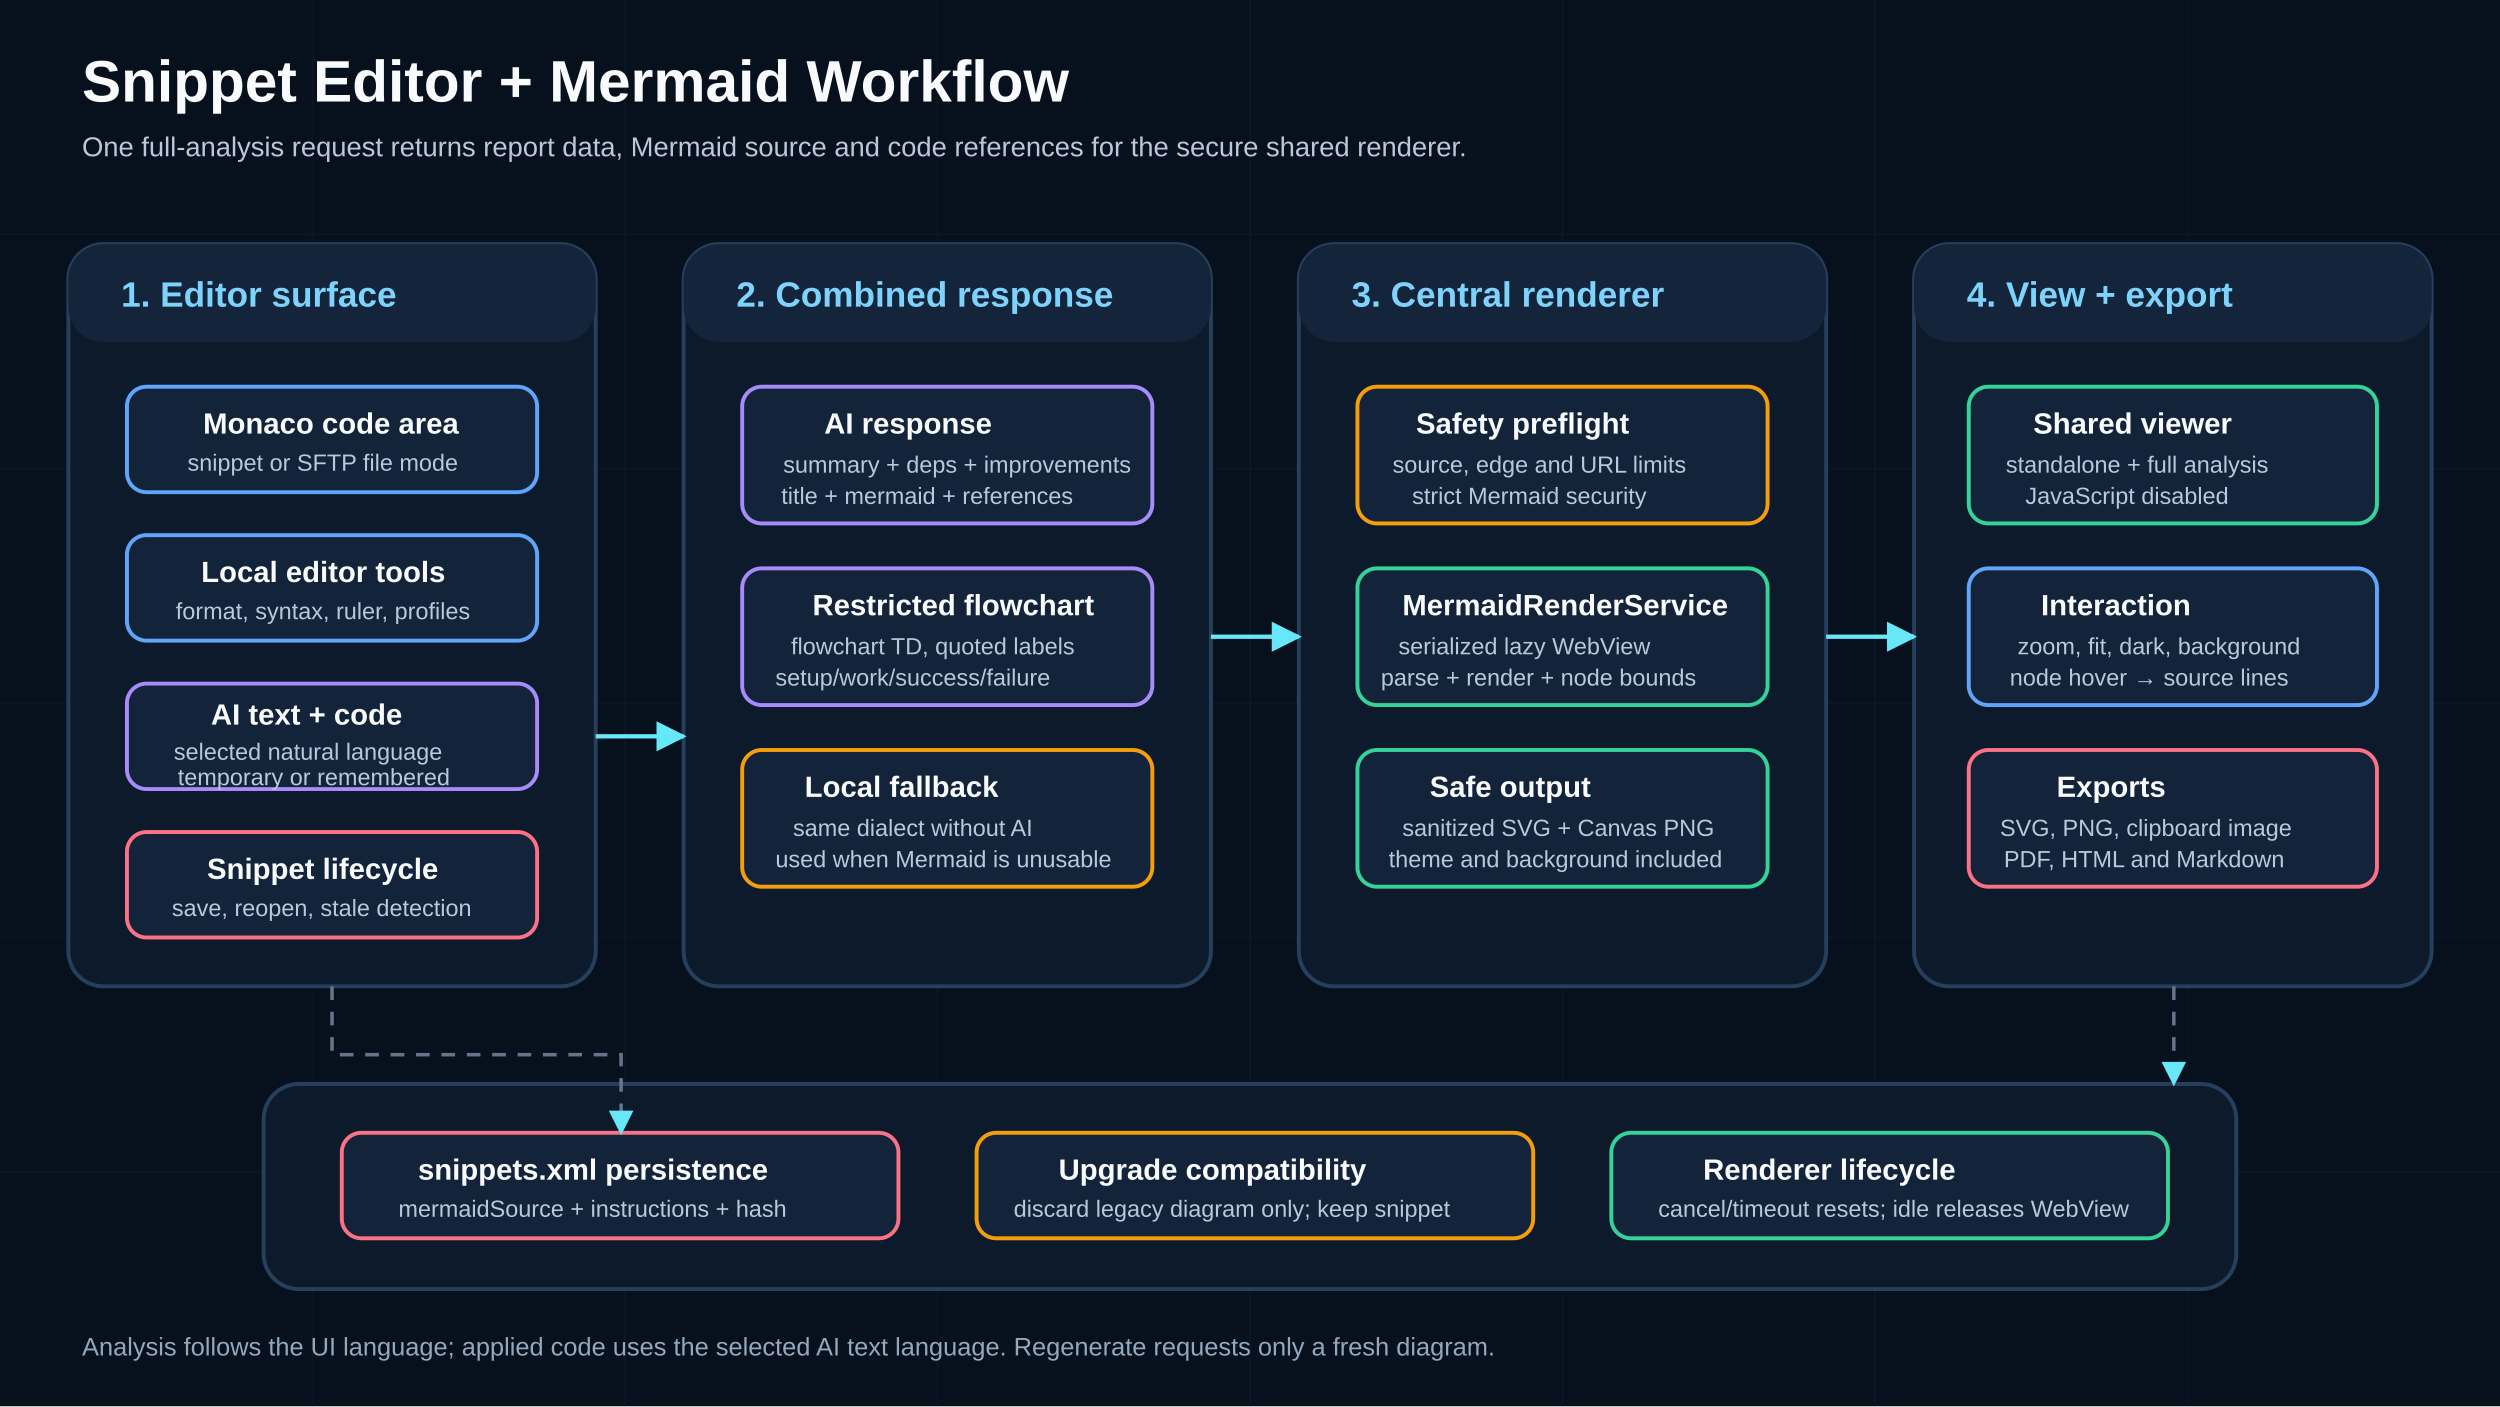
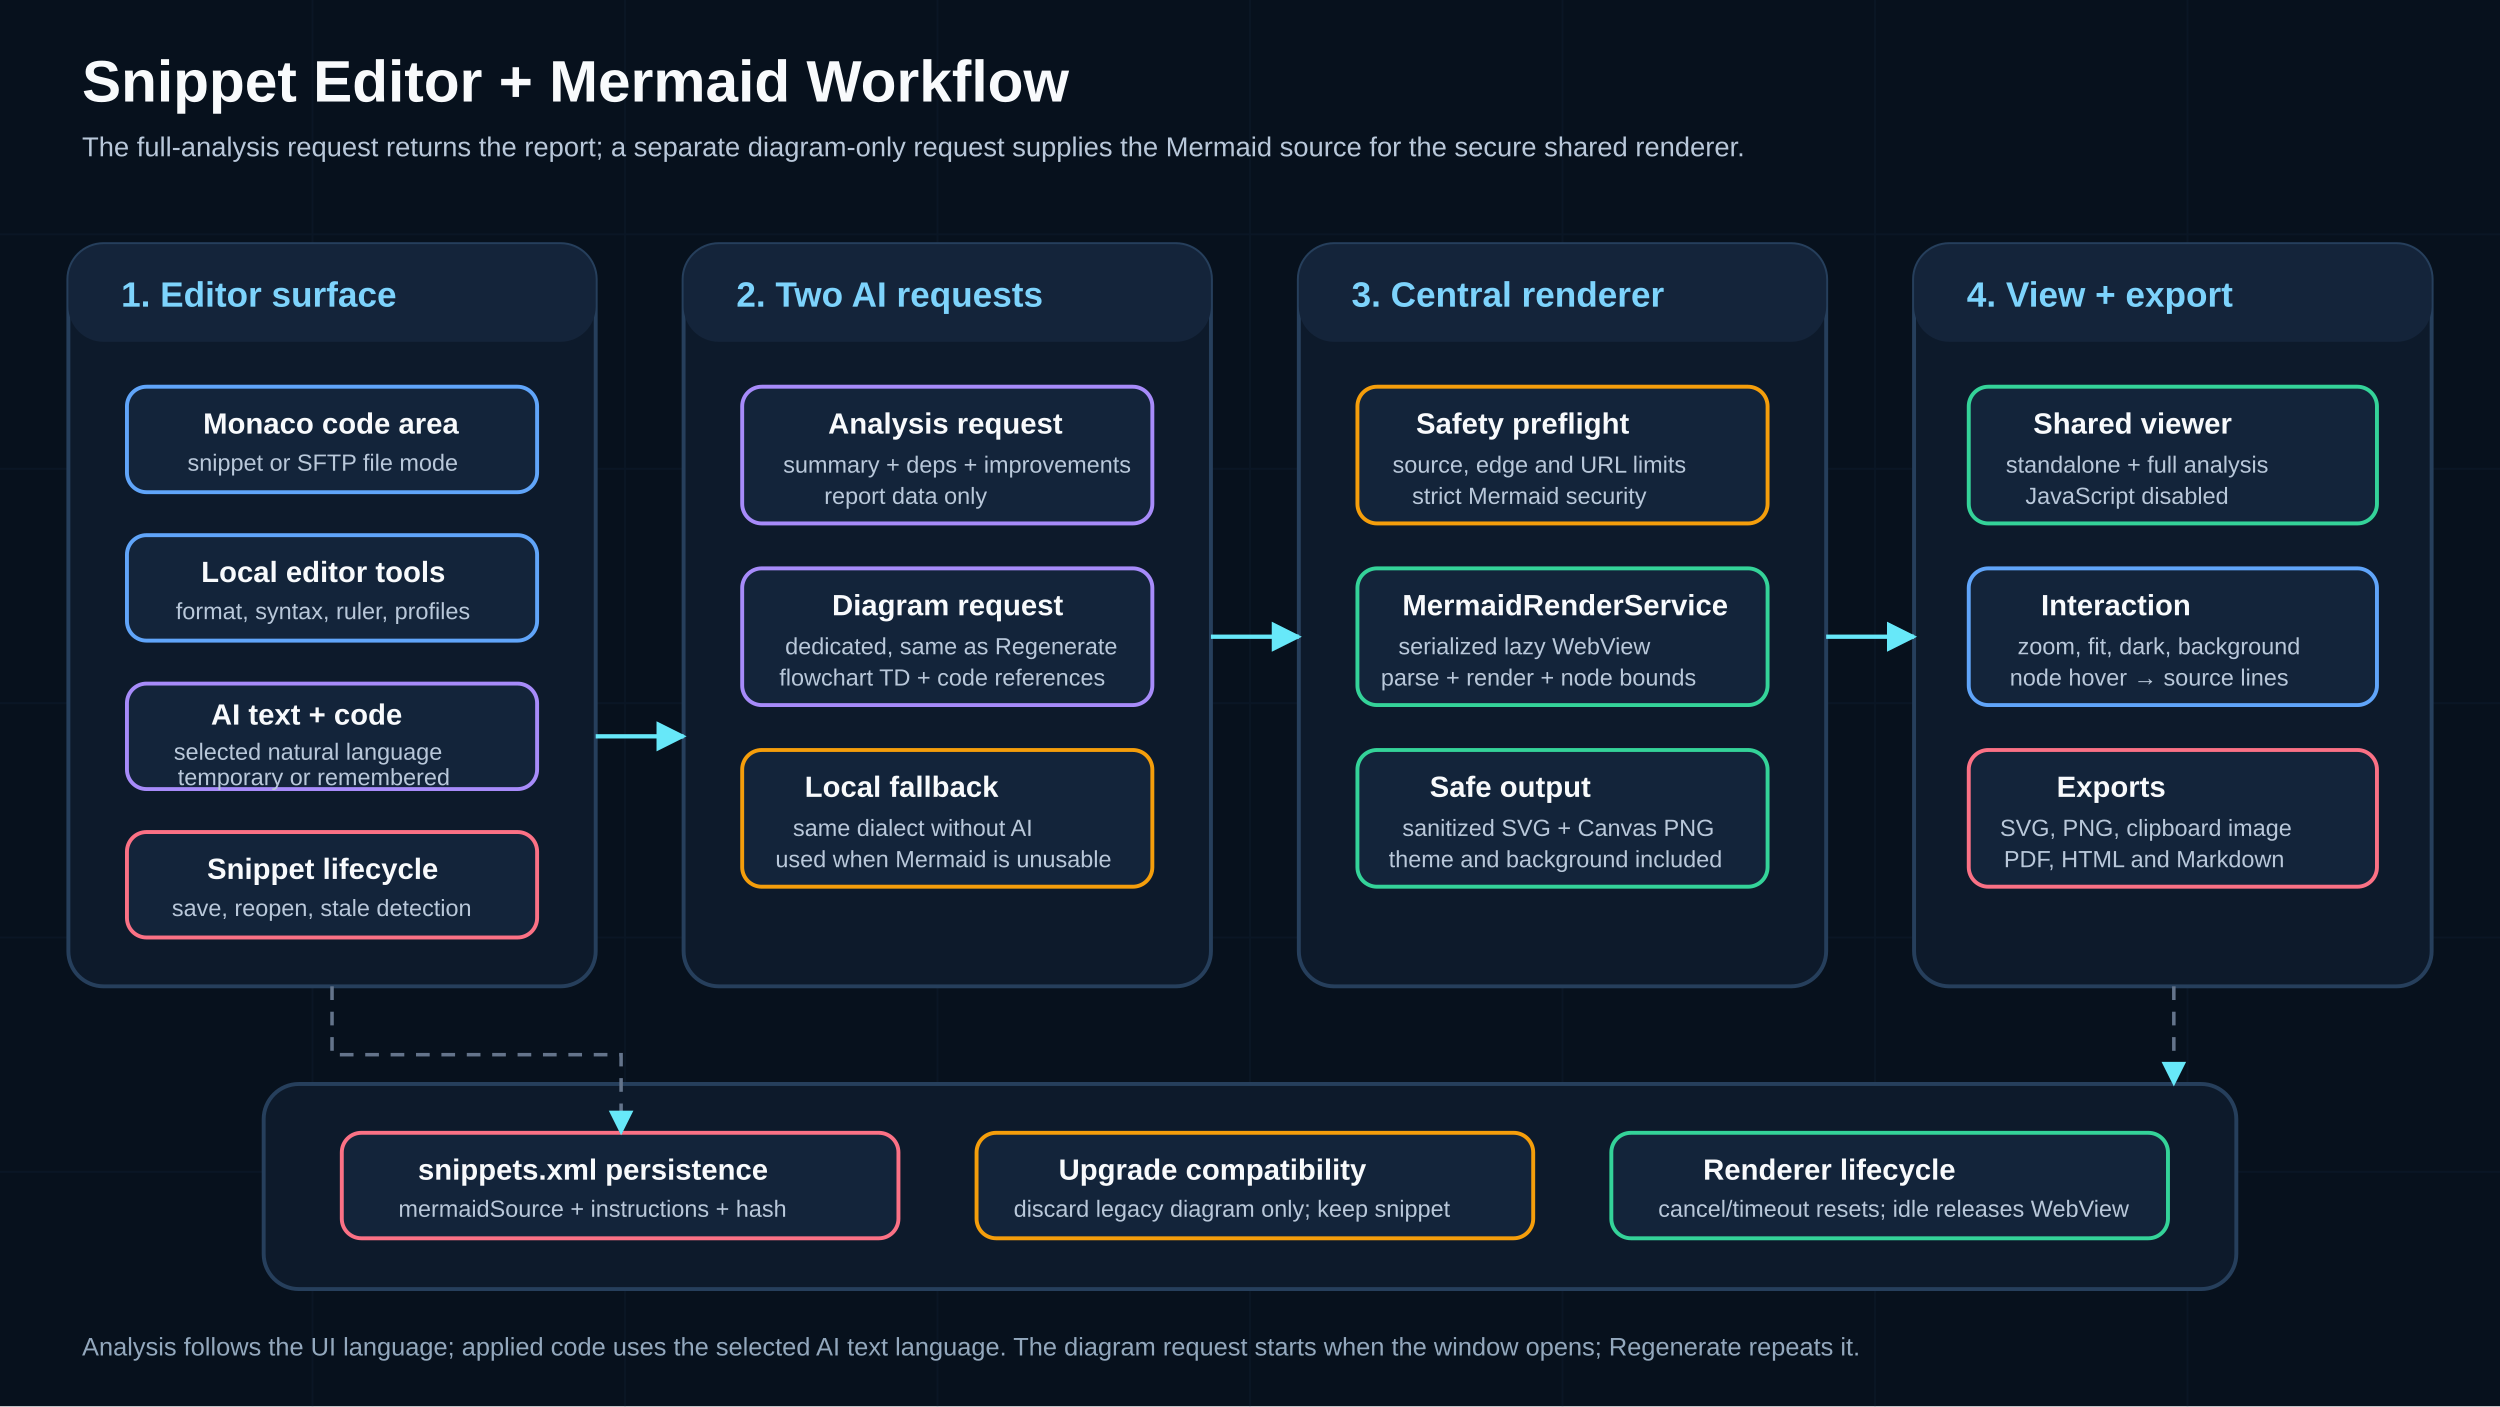
<svg xmlns="http://www.w3.org/2000/svg" viewBox="0 0 1280 720" role="img" aria-labelledby="title desc">
  <defs>
    <marker id="arrow" viewBox="0 0 10 10" refX="9" refY="5" markerWidth="7" markerHeight="7" orient="auto-start-reverse">
      <path d="M 0 0 L 10 5 L 0 10 z" fill="#67e8f9" />
    </marker>
    <style>
      text{font-family:Arial,Helvetica,sans-serif;fill:#e6f3ff;font-size:16px}
      .bg{fill:#07111d}
      .grid{stroke:#14243a;stroke-width:1}
      .panel{fill:#0d1a2b;stroke:#263f5c;stroke-width:2;rx:18}
      .header{fill:#14243a;rx:18}
      .box{fill:#13243a;stroke:#38bdf8;stroke-width:2;rx:10}
      .editor{stroke:#60a5fa}
      .ai{stroke:#a78bfa}
      .render{stroke:#34d399}
      .secure{stroke:#f59e0b}
      .state{stroke:#fb7185}
      .title{font-size:30px;font-weight:700;fill:#f8fafc}
      .subtitle{font-size:14px;fill:#b9c8da}
      .panelTitle{font-size:18px;font-weight:700;fill:#7dd3fc}
      .label{font-size:15px;font-weight:700;fill:#f8fafc}
      .detail{font-size:12px;fill:#b9c8da}
      .note{font-size:13px;fill:#93a8bd}
      .line{stroke:#67e8f9;stroke-width:2.2;fill:none;marker-end:url(#arrow)}
      .dash{stroke:#64748b;stroke-width:1.8;stroke-dasharray:7 6;fill:none;marker-end:url(#arrow)}
    </style>
  </defs>
  <rect class="bg" width="1280" height="720" />
  <path class="grid" d="M 0 120 H 1280 M 0 240 H 1280 M 0 360 H 1280 M 0 480 H 1280 M 0 600 H 1280 M 160 0 V 720 M 320 0 V 720 M 480 0 V 720 M 640 0 V 720 M 800 0 V 720 M 960 0 V 720 M 1120 0 V 720" opacity="0.25" />
  <text class="title" x="42" y="52">Snippet Editor + Mermaid Workflow</text>
-   <text class="subtitle" x="42" y="80">One full-analysis request returns report data, Mermaid source and code references for the secure shared renderer.</text>
+   <text class="subtitle" x="42" y="80">The full-analysis request returns the report; a separate diagram-only request supplies the Mermaid source for the secure shared renderer.</text>
  <rect class="panel" x="35" y="125" width="270" height="380" />
  <rect class="header" x="35" y="125" width="270" height="50" />
  <text class="panelTitle" x="62" y="157">1. Editor surface</text>
  <rect class="box editor" x="65" y="198" width="210" height="54" />
  <text class="label" x="104" y="222">Monaco code area</text>
  <text class="detail" x="96" y="241">snippet or SFTP file mode</text>
  <rect class="box editor" x="65" y="274" width="210" height="54" />
  <text class="label" x="103" y="298">Local editor tools</text>
  <text class="detail" x="90" y="317">format, syntax, ruler, profiles</text>
  <rect class="box ai" x="65" y="350" width="210" height="54" />
  <text class="label" x="108" y="371">AI text + code</text>
  <text class="detail" x="89" y="389">selected natural language</text>
  <text class="detail" x="91" y="402">temporary or remembered</text>
  <rect class="box state" x="65" y="426" width="210" height="54" />
  <text class="label" x="106" y="450">Snippet lifecycle</text>
  <text class="detail" x="88" y="469">save, reopen, stale detection</text>
  <rect class="panel" x="350" y="125" width="270" height="380" />
  <rect class="header" x="350" y="125" width="270" height="50" />
-   <text class="panelTitle" x="377" y="157">2. Combined response</text>
+   <text class="panelTitle" x="377" y="157">2. Two AI requests</text>
  <rect class="box ai" x="380" y="198" width="210" height="70" />
-   <text class="label" x="422" y="222">AI response</text>
+   <text class="label" x="424" y="222">Analysis request</text>
  <text class="detail" x="401" y="242">summary + deps + improvements</text>
-   <text class="detail" x="400" y="258">title + mermaid + references</text>
+   <text class="detail" x="422" y="258">report data only</text>
  <rect class="box ai" x="380" y="291" width="210" height="70" />
-   <text class="label" x="416" y="315">Restricted flowchart</text>
-   <text class="detail" x="405" y="335">flowchart TD, quoted labels</text>
-   <text class="detail" x="397" y="351">setup/work/success/failure</text>
+   <text class="label" x="426" y="315">Diagram request</text>
+   <text class="detail" x="402" y="335">dedicated, same as Regenerate</text>
+   <text class="detail" x="399" y="351">flowchart TD + code references</text>
  <rect class="box secure" x="380" y="384" width="210" height="70" />
  <text class="label" x="412" y="408">Local fallback</text>
  <text class="detail" x="406" y="428">same dialect without AI</text>
  <text class="detail" x="397" y="444">used when Mermaid is unusable</text>
  <rect class="panel" x="665" y="125" width="270" height="380" />
  <rect class="header" x="665" y="125" width="270" height="50" />
  <text class="panelTitle" x="692" y="157">3. Central renderer</text>
  <rect class="box secure" x="695" y="198" width="210" height="70" />
  <text class="label" x="725" y="222">Safety preflight</text>
  <text class="detail" x="713" y="242">source, edge and URL limits</text>
  <text class="detail" x="723" y="258">strict Mermaid security</text>
  <rect class="box render" x="695" y="291" width="210" height="70" />
  <text class="label" x="718" y="315">MermaidRenderService</text>
  <text class="detail" x="716" y="335">serialized lazy WebView</text>
  <text class="detail" x="707" y="351">parse + render + node bounds</text>
  <rect class="box render" x="695" y="384" width="210" height="70" />
  <text class="label" x="732" y="408">Safe output</text>
  <text class="detail" x="718" y="428">sanitized SVG + Canvas PNG</text>
  <text class="detail" x="711" y="444">theme and background included</text>
  <rect class="panel" x="980" y="125" width="265" height="380" />
  <rect class="header" x="980" y="125" width="265" height="50" />
  <text class="panelTitle" x="1007" y="157">4. View + export</text>
  <rect class="box render" x="1008" y="198" width="209" height="70" />
  <text class="label" x="1041" y="222">Shared viewer</text>
  <text class="detail" x="1027" y="242">standalone + full analysis</text>
  <text class="detail" x="1037" y="258">JavaScript disabled</text>
  <rect class="box editor" x="1008" y="291" width="209" height="70" />
  <text class="label" x="1045" y="315">Interaction</text>
  <text class="detail" x="1033" y="335">zoom, fit, dark, background</text>
  <text class="detail" x="1029" y="351">node hover → source lines</text>
  <rect class="box state" x="1008" y="384" width="209" height="70" />
  <text class="label" x="1053" y="408">Exports</text>
  <text class="detail" x="1024" y="428">SVG, PNG, clipboard image</text>
  <text class="detail" x="1026" y="444">PDF, HTML and Markdown</text>
  <path class="line" d="M 305 377 H 350" />
  <path class="line" d="M 620 326 H 665" />
  <path class="line" d="M 935 326 H 980" />
  <rect class="panel" x="135" y="555" width="1010" height="105" />
  <rect class="box state" x="175" y="580" width="285" height="54" />
  <text class="label" x="214" y="604">snippets.xml persistence</text>
  <text class="detail" x="204" y="623">mermaidSource + instructions + hash</text>
  <rect class="box secure" x="500" y="580" width="285" height="54" />
  <text class="label" x="542" y="604">Upgrade compatibility</text>
  <text class="detail" x="519" y="623">discard legacy diagram only; keep snippet</text>
  <rect class="box render" x="825" y="580" width="285" height="54" />
  <text class="label" x="872" y="604">Renderer lifecycle</text>
  <text class="detail" x="849" y="623">cancel/timeout resets; idle releases WebView</text>
  <path class="dash" d="M 1113 505 V 555" />
  <path class="dash" d="M 170 505 V 540 H 318 V 580" />
-   <text class="note" x="42" y="694">Analysis follows the UI language; applied code uses the selected AI text language. Regenerate requests only a fresh diagram.</text>
+   <text class="note" x="42" y="694">Analysis follows the UI language; applied code uses the selected AI text language. The diagram request starts when the window opens; Regenerate repeats it.</text>
</svg>
